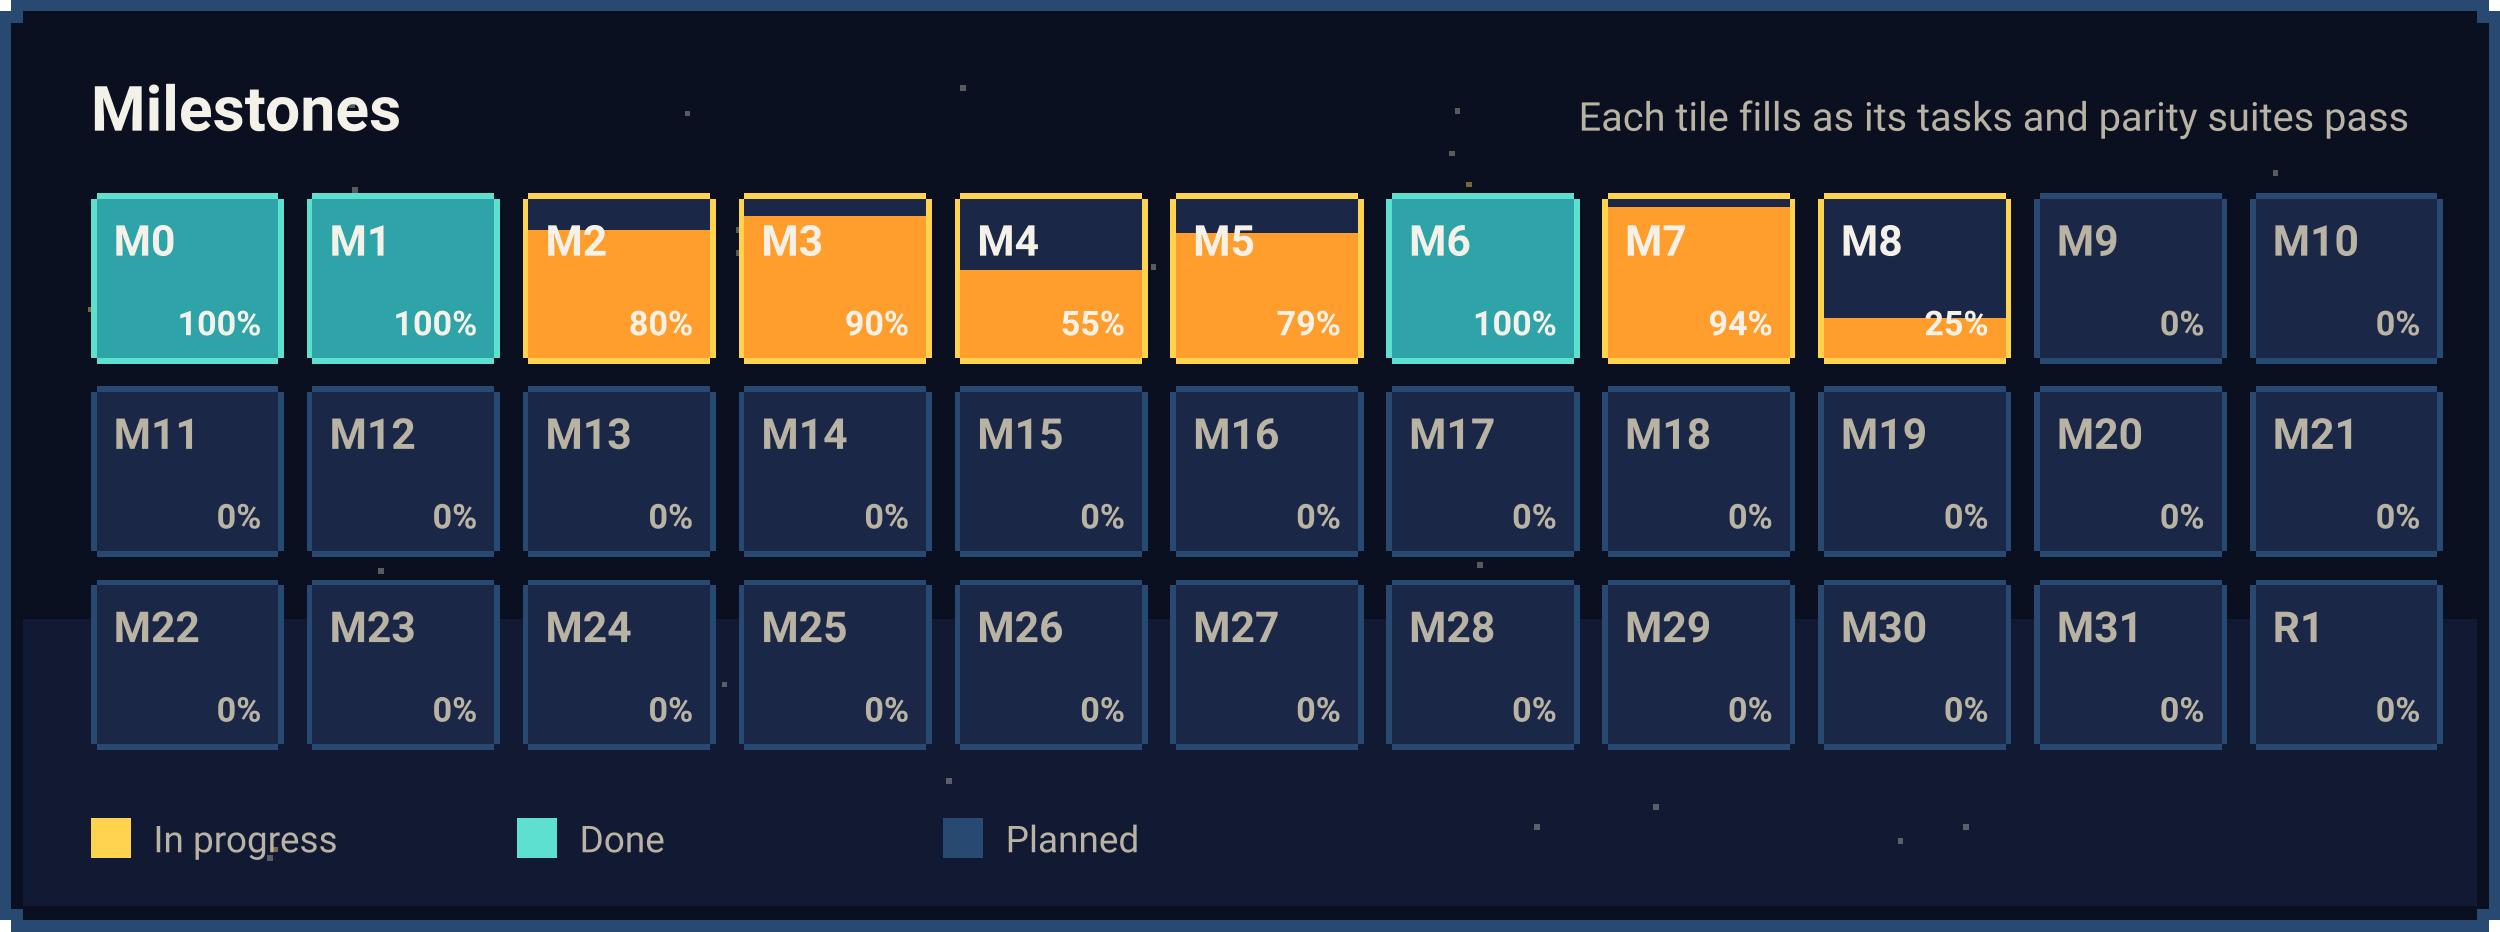
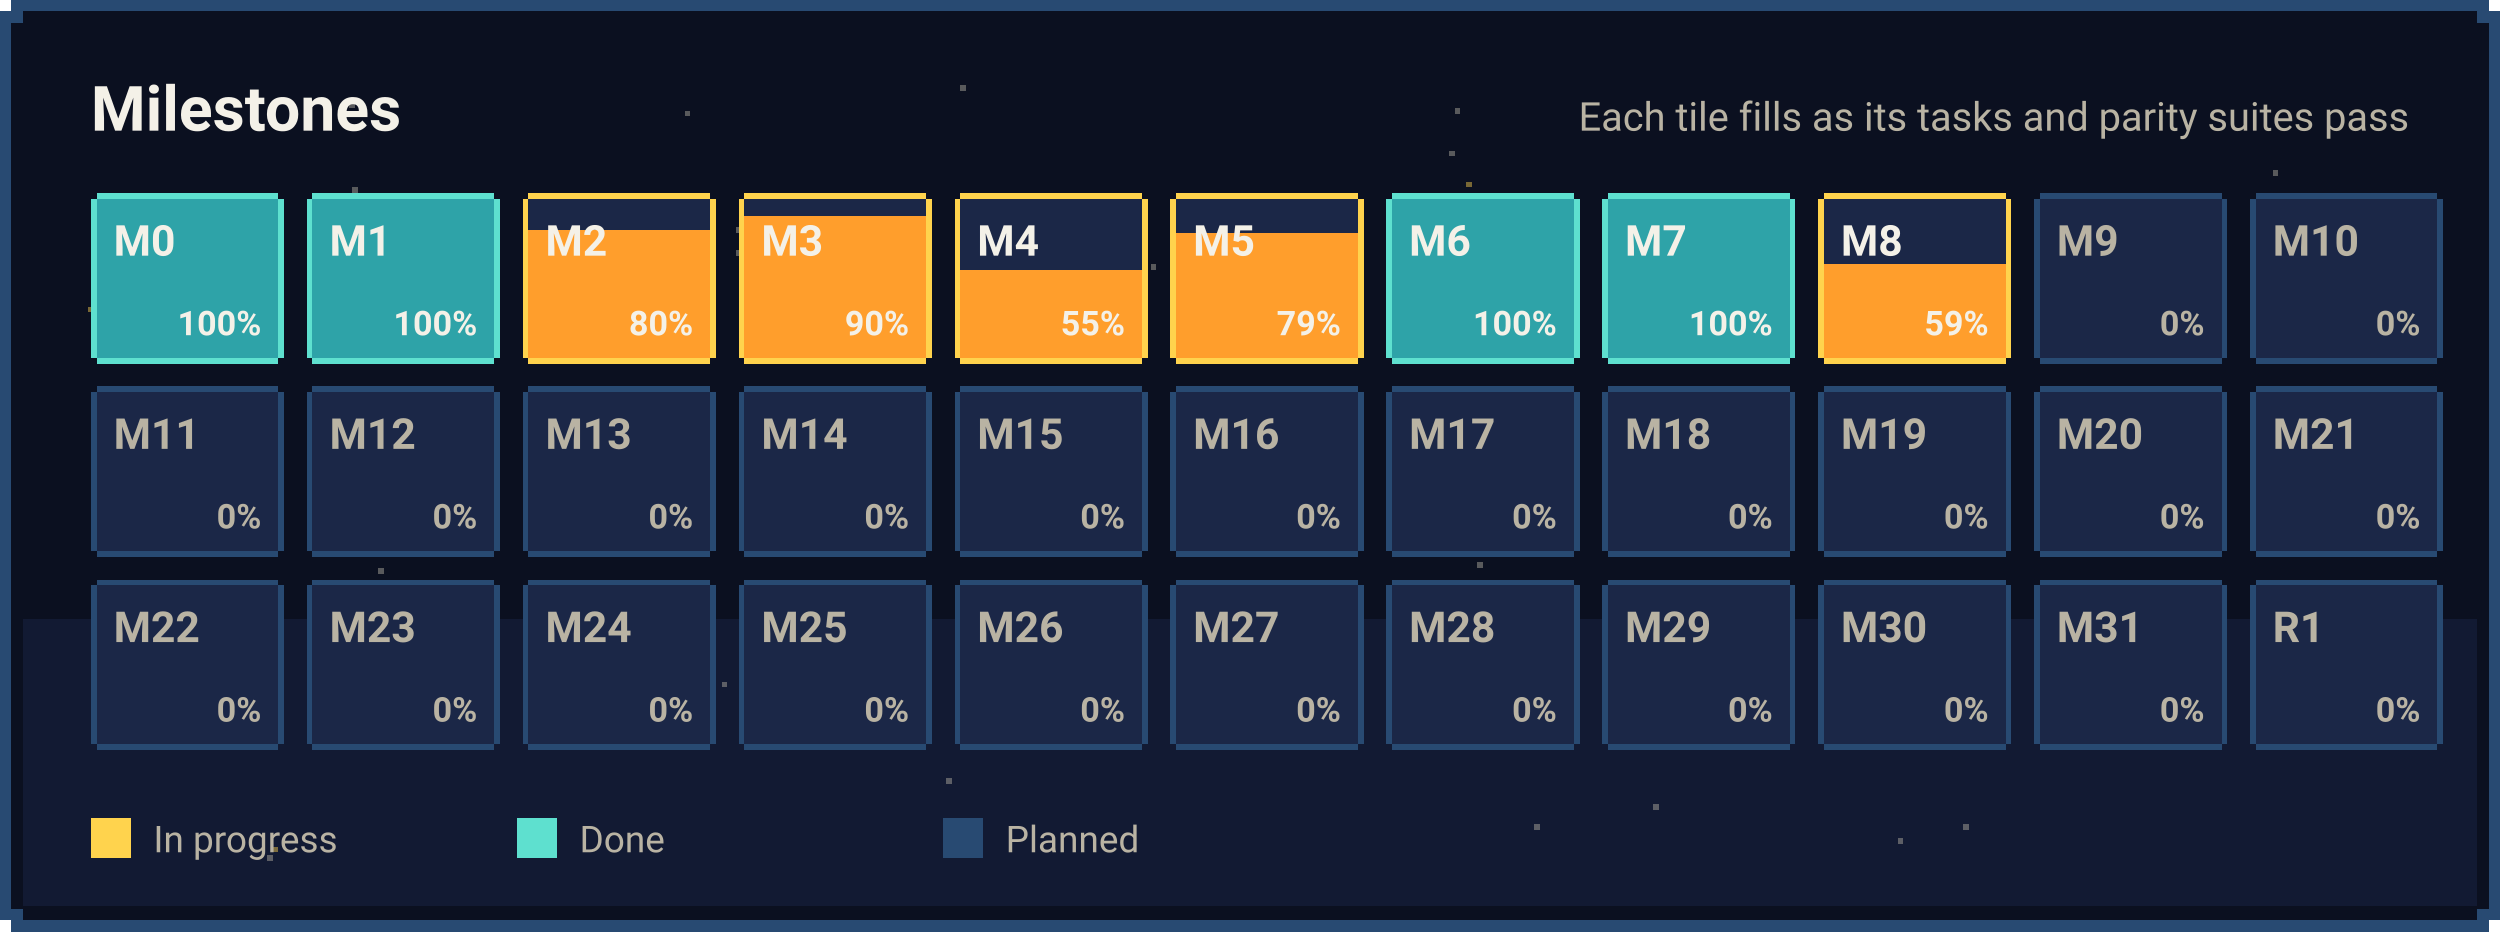
<svg xmlns="http://www.w3.org/2000/svg" width="880" height="328" viewBox="0 0 880 328" shape-rendering="crispEdges">
  <rect x="4" y="0" width="872" height="328" fill="#284A72" />
  <rect x="0" y="4" width="880" height="320" fill="#284A72" />
  <rect x="8" y="4" width="864" height="320" fill="#0B1020" />
  <rect x="4" y="8" width="872" height="312" fill="#0B1020" />
  <rect x="8" y="218" width="864" height="101" fill="#121A33" />
  <rect x="76" y="99" width="2" height="2" fill="#B9B3A3" opacity="0.45" />
  <rect x="607" y="159" width="2" height="2" fill="#FFD34D" opacity="0.45" />
  <rect x="478" y="148" width="2" height="2" fill="#B9B3A3" opacity="0.45" />
  <rect x="609" y="250" width="2" height="2" fill="#B9B3A3" opacity="0.45" />
  <rect x="93" y="138" width="2" height="2" fill="#B9B3A3" opacity="0.45" />
  <rect x="762" y="179" width="2" height="2" fill="#B9B3A3" opacity="0.45" />
  <rect x="133" y="200" width="2" height="2" fill="#B9B3A3" opacity="0.45" />
  <rect x="535" y="238" width="2" height="2" fill="#FFD34D" opacity="0.45" />
  <rect x="691" y="290" width="2" height="2" fill="#B9B3A3" opacity="0.45" />
  <rect x="259" y="80" width="2" height="2" fill="#B9B3A3" opacity="0.45" />
  <rect x="250" y="156" width="2" height="2" fill="#B9B3A3" opacity="0.45" />
  <rect x="90" y="252" width="2" height="2" fill="#B9B3A3" opacity="0.45" />
  <rect x="582" y="283" width="2" height="2" fill="#B9B3A3" opacity="0.45" />
  <rect x="512" y="38" width="2" height="2" fill="#B9B3A3" opacity="0.45" />
  <rect x="540" y="290" width="2" height="2" fill="#B9B3A3" opacity="0.45" />
  <rect x="434" y="179" width="2" height="2" fill="#B9B3A3" opacity="0.45" />
  <rect x="510" y="53" width="2" height="2" fill="#B9B3A3" opacity="0.45" />
  <rect x="242" y="166" width="2" height="2" fill="#B9B3A3" opacity="0.45" />
  <rect x="154" y="120" width="2" height="2" fill="#B9B3A3" opacity="0.45" />
  <rect x="599" y="211" width="2" height="2" fill="#B9B3A3" opacity="0.45" />
  <rect x="516" y="64" width="2" height="2" fill="#FFD34D" opacity="0.45" />
  <rect x="338" y="30" width="2" height="2" fill="#B9B3A3" opacity="0.45" />
  <rect x="254" y="240" width="2" height="2" fill="#B9B3A3" opacity="0.45" />
  <rect x="800" y="60" width="2" height="2" fill="#B9B3A3" opacity="0.45" />
  <rect x="238" y="172" width="2" height="2" fill="#B9B3A3" opacity="0.45" />
  <rect x="318" y="191" width="2" height="2" fill="#FFD34D" opacity="0.45" />
  <rect x="231" y="152" width="2" height="2" fill="#B9B3A3" opacity="0.45" />
  <rect x="687" y="77" width="2" height="2" fill="#B9B3A3" opacity="0.45" />
  <rect x="429" y="217" width="2" height="2" fill="#FFD34D" opacity="0.45" />
  <rect x="96" y="298" width="2" height="2" fill="#FFD34D" opacity="0.45" />
  <rect x="124" y="66" width="2" height="2" fill="#B9B3A3" opacity="0.45" />
  <rect x="259" y="88" width="2" height="2" fill="#B9B3A3" opacity="0.45" />
  <rect x="241" y="39" width="2" height="2" fill="#B9B3A3" opacity="0.45" />
  <rect x="94" y="301" width="2" height="2" fill="#B9B3A3" opacity="0.45" />
  <rect x="31" y="108" width="2" height="2" fill="#FFD34D" opacity="0.45" />
  <rect x="532" y="204" width="2" height="2" fill="#B9B3A3" opacity="0.45" />
  <rect x="34" y="102" width="2" height="2" fill="#B9B3A3" opacity="0.45" />
  <rect x="794" y="169" width="2" height="2" fill="#FFD34D" opacity="0.45" />
  <rect x="687" y="168" width="2" height="2" fill="#B9B3A3" opacity="0.45" />
  <rect x="586" y="89" width="2" height="2" fill="#FFD34D" opacity="0.45" />
  <rect x="520" y="198" width="2" height="2" fill="#B9B3A3" opacity="0.45" />
  <rect x="218" y="222" width="2" height="2" fill="#B9B3A3" opacity="0.45" />
  <rect x="123" y="36" width="2" height="2" fill="#B9B3A3" opacity="0.45" />
  <rect x="117" y="254" width="2" height="2" fill="#FFD34D" opacity="0.45" />
  <rect x="668" y="295" width="2" height="2" fill="#B9B3A3" opacity="0.45" />
  <rect x="383" y="221" width="2" height="2" fill="#B9B3A3" opacity="0.45" />
  <rect x="333" y="274" width="2" height="2" fill="#B9B3A3" opacity="0.45" />
  <rect x="405" y="93" width="2" height="2" fill="#B9B3A3" opacity="0.45" />
  <text x="32" y="46" font-family="'Pixelify Sans', ui-sans-serif, system-ui, -apple-system, 'Segoe UI', Roboto, sans-serif" font-size="22" font-weight="700" fill="#F4F1E8" text-anchor="start">Milestones</text>
  <text x="848" y="46" font-family="'Pixelify Sans', ui-sans-serif, system-ui, -apple-system, 'Segoe UI', Roboto, sans-serif" font-size="14" font-weight="400" fill="#B9B3A3" text-anchor="end">Each tile fills as its tasks and parity suites pass</text>
  <rect x="34" y="68" width="64" height="60" fill="#5EE0CF" />
  <rect x="32" y="70" width="68" height="56" fill="#5EE0CF" />
  <rect x="34" y="70" width="64" height="56" fill="#2EA3A8" />
  <text x="40" y="90" font-family="'Pixelify Sans', ui-sans-serif, system-ui, -apple-system, 'Segoe UI', Roboto, sans-serif" font-size="15" font-weight="700" fill="#F4F1E8" text-anchor="start">M0</text>
  <text x="92" y="118" font-family="'Pixelify Sans', ui-sans-serif, system-ui, -apple-system, 'Segoe UI', Roboto, sans-serif" font-size="12" font-weight="600" fill="#F4F1E8" text-anchor="end">100%</text>
  <rect x="110" y="68" width="64" height="60" fill="#5EE0CF" />
  <rect x="108" y="70" width="68" height="56" fill="#5EE0CF" />
  <rect x="110" y="70" width="64" height="56" fill="#2EA3A8" />
  <text x="116" y="90" font-family="'Pixelify Sans', ui-sans-serif, system-ui, -apple-system, 'Segoe UI', Roboto, sans-serif" font-size="15" font-weight="700" fill="#F4F1E8" text-anchor="start">M1</text>
  <text x="168" y="118" font-family="'Pixelify Sans', ui-sans-serif, system-ui, -apple-system, 'Segoe UI', Roboto, sans-serif" font-size="12" font-weight="600" fill="#F4F1E8" text-anchor="end">100%</text>
  <rect x="186" y="68" width="64" height="60" fill="#FFD34D" />
  <rect x="184" y="70" width="68" height="56" fill="#FFD34D" />
  <rect x="186" y="70" width="64" height="56" fill="#1B2747" />
  <rect x="186" y="81" width="64" height="45" fill="#FF9E2C" />
  <text x="192" y="90" font-family="'Pixelify Sans', ui-sans-serif, system-ui, -apple-system, 'Segoe UI', Roboto, sans-serif" font-size="15" font-weight="700" fill="#F4F1E8" text-anchor="start">M2</text>
  <text x="244" y="118" font-family="'Pixelify Sans', ui-sans-serif, system-ui, -apple-system, 'Segoe UI', Roboto, sans-serif" font-size="12" font-weight="600" fill="#F4F1E8" text-anchor="end">80%</text>
  <rect x="262" y="68" width="64" height="60" fill="#FFD34D" />
  <rect x="260" y="70" width="68" height="56" fill="#FFD34D" />
  <rect x="262" y="70" width="64" height="56" fill="#1B2747" />
  <rect x="262" y="76" width="64" height="50" fill="#FF9E2C" />
  <text x="268" y="90" font-family="'Pixelify Sans', ui-sans-serif, system-ui, -apple-system, 'Segoe UI', Roboto, sans-serif" font-size="15" font-weight="700" fill="#F4F1E8" text-anchor="start">M3</text>
  <text x="320" y="118" font-family="'Pixelify Sans', ui-sans-serif, system-ui, -apple-system, 'Segoe UI', Roboto, sans-serif" font-size="12" font-weight="600" fill="#F4F1E8" text-anchor="end">90%</text>
  <rect x="338" y="68" width="64" height="60" fill="#FFD34D" />
  <rect x="336" y="70" width="68" height="56" fill="#FFD34D" />
  <rect x="338" y="70" width="64" height="56" fill="#1B2747" />
  <rect x="338" y="95" width="64" height="31" fill="#FF9E2C" />
  <text x="344" y="90" font-family="'Pixelify Sans', ui-sans-serif, system-ui, -apple-system, 'Segoe UI', Roboto, sans-serif" font-size="15" font-weight="700" fill="#F4F1E8" text-anchor="start">M4</text>
  <text x="396" y="118" font-family="'Pixelify Sans', ui-sans-serif, system-ui, -apple-system, 'Segoe UI', Roboto, sans-serif" font-size="12" font-weight="600" fill="#F4F1E8" text-anchor="end">55%</text>
  <rect x="414" y="68" width="64" height="60" fill="#FFD34D" />
  <rect x="412" y="70" width="68" height="56" fill="#FFD34D" />
  <rect x="414" y="70" width="64" height="56" fill="#1B2747" />
  <rect x="414" y="82" width="64" height="44" fill="#FF9E2C" />
  <text x="420" y="90" font-family="'Pixelify Sans', ui-sans-serif, system-ui, -apple-system, 'Segoe UI', Roboto, sans-serif" font-size="15" font-weight="700" fill="#F4F1E8" text-anchor="start">M5</text>
  <text x="472" y="118" font-family="'Pixelify Sans', ui-sans-serif, system-ui, -apple-system, 'Segoe UI', Roboto, sans-serif" font-size="12" font-weight="600" fill="#F4F1E8" text-anchor="end">79%</text>
  <rect x="490" y="68" width="64" height="60" fill="#5EE0CF" />
  <rect x="488" y="70" width="68" height="56" fill="#5EE0CF" />
  <rect x="490" y="70" width="64" height="56" fill="#2EA3A8" />
  <text x="496" y="90" font-family="'Pixelify Sans', ui-sans-serif, system-ui, -apple-system, 'Segoe UI', Roboto, sans-serif" font-size="15" font-weight="700" fill="#F4F1E8" text-anchor="start">M6</text>
  <text x="548" y="118" font-family="'Pixelify Sans', ui-sans-serif, system-ui, -apple-system, 'Segoe UI', Roboto, sans-serif" font-size="12" font-weight="600" fill="#F4F1E8" text-anchor="end">100%</text>
-   <rect x="566" y="68" width="64" height="60" fill="#FFD34D" />
-   <rect x="564" y="70" width="68" height="56" fill="#FFD34D" />
-   <rect x="566" y="70" width="64" height="56" fill="#1B2747" />
-   <rect x="566" y="73" width="64" height="53" fill="#FF9E2C" />
+   <rect x="566" y="68" width="64" height="60" fill="#5EE0CF" />
+   <rect x="564" y="70" width="68" height="56" fill="#5EE0CF" />
+   <rect x="566" y="70" width="64" height="56" fill="#2EA3A8" />
  <text x="572" y="90" font-family="'Pixelify Sans', ui-sans-serif, system-ui, -apple-system, 'Segoe UI', Roboto, sans-serif" font-size="15" font-weight="700" fill="#F4F1E8" text-anchor="start">M7</text>
-   <text x="624" y="118" font-family="'Pixelify Sans', ui-sans-serif, system-ui, -apple-system, 'Segoe UI', Roboto, sans-serif" font-size="12" font-weight="600" fill="#F4F1E8" text-anchor="end">94%</text>
+   <text x="624" y="118" font-family="'Pixelify Sans', ui-sans-serif, system-ui, -apple-system, 'Segoe UI', Roboto, sans-serif" font-size="12" font-weight="600" fill="#F4F1E8" text-anchor="end">100%</text>
  <rect x="642" y="68" width="64" height="60" fill="#FFD34D" />
  <rect x="640" y="70" width="68" height="56" fill="#FFD34D" />
  <rect x="642" y="70" width="64" height="56" fill="#1B2747" />
-   <rect x="642" y="112" width="64" height="14" fill="#FF9E2C" />
+   <rect x="642" y="93" width="64" height="33" fill="#FF9E2C" />
  <text x="648" y="90" font-family="'Pixelify Sans', ui-sans-serif, system-ui, -apple-system, 'Segoe UI', Roboto, sans-serif" font-size="15" font-weight="700" fill="#F4F1E8" text-anchor="start">M8</text>
-   <text x="700" y="118" font-family="'Pixelify Sans', ui-sans-serif, system-ui, -apple-system, 'Segoe UI', Roboto, sans-serif" font-size="12" font-weight="600" fill="#F4F1E8" text-anchor="end">25%</text>
+   <text x="700" y="118" font-family="'Pixelify Sans', ui-sans-serif, system-ui, -apple-system, 'Segoe UI', Roboto, sans-serif" font-size="12" font-weight="600" fill="#F4F1E8" text-anchor="end">59%</text>
  <rect x="718" y="68" width="64" height="60" fill="#284A72" />
  <rect x="716" y="70" width="68" height="56" fill="#284A72" />
  <rect x="718" y="70" width="64" height="56" fill="#1B2747" />
  <text x="724" y="90" font-family="'Pixelify Sans', ui-sans-serif, system-ui, -apple-system, 'Segoe UI', Roboto, sans-serif" font-size="15" font-weight="700" fill="#B9B3A3" text-anchor="start">M9</text>
  <text x="776" y="118" font-family="'Pixelify Sans', ui-sans-serif, system-ui, -apple-system, 'Segoe UI', Roboto, sans-serif" font-size="12" font-weight="600" fill="#B9B3A3" text-anchor="end">0%</text>
  <rect x="794" y="68" width="64" height="60" fill="#284A72" />
  <rect x="792" y="70" width="68" height="56" fill="#284A72" />
  <rect x="794" y="70" width="64" height="56" fill="#1B2747" />
  <text x="800" y="90" font-family="'Pixelify Sans', ui-sans-serif, system-ui, -apple-system, 'Segoe UI', Roboto, sans-serif" font-size="15" font-weight="700" fill="#B9B3A3" text-anchor="start">M10</text>
  <text x="852" y="118" font-family="'Pixelify Sans', ui-sans-serif, system-ui, -apple-system, 'Segoe UI', Roboto, sans-serif" font-size="12" font-weight="600" fill="#B9B3A3" text-anchor="end">0%</text>
  <rect x="34" y="136" width="64" height="60" fill="#284A72" />
  <rect x="32" y="138" width="68" height="56" fill="#284A72" />
  <rect x="34" y="138" width="64" height="56" fill="#1B2747" />
  <text x="40" y="158" font-family="'Pixelify Sans', ui-sans-serif, system-ui, -apple-system, 'Segoe UI', Roboto, sans-serif" font-size="15" font-weight="700" fill="#B9B3A3" text-anchor="start">M11</text>
  <text x="92" y="186" font-family="'Pixelify Sans', ui-sans-serif, system-ui, -apple-system, 'Segoe UI', Roboto, sans-serif" font-size="12" font-weight="600" fill="#B9B3A3" text-anchor="end">0%</text>
  <rect x="110" y="136" width="64" height="60" fill="#284A72" />
  <rect x="108" y="138" width="68" height="56" fill="#284A72" />
  <rect x="110" y="138" width="64" height="56" fill="#1B2747" />
  <text x="116" y="158" font-family="'Pixelify Sans', ui-sans-serif, system-ui, -apple-system, 'Segoe UI', Roboto, sans-serif" font-size="15" font-weight="700" fill="#B9B3A3" text-anchor="start">M12</text>
  <text x="168" y="186" font-family="'Pixelify Sans', ui-sans-serif, system-ui, -apple-system, 'Segoe UI', Roboto, sans-serif" font-size="12" font-weight="600" fill="#B9B3A3" text-anchor="end">0%</text>
  <rect x="186" y="136" width="64" height="60" fill="#284A72" />
  <rect x="184" y="138" width="68" height="56" fill="#284A72" />
  <rect x="186" y="138" width="64" height="56" fill="#1B2747" />
  <text x="192" y="158" font-family="'Pixelify Sans', ui-sans-serif, system-ui, -apple-system, 'Segoe UI', Roboto, sans-serif" font-size="15" font-weight="700" fill="#B9B3A3" text-anchor="start">M13</text>
  <text x="244" y="186" font-family="'Pixelify Sans', ui-sans-serif, system-ui, -apple-system, 'Segoe UI', Roboto, sans-serif" font-size="12" font-weight="600" fill="#B9B3A3" text-anchor="end">0%</text>
  <rect x="262" y="136" width="64" height="60" fill="#284A72" />
  <rect x="260" y="138" width="68" height="56" fill="#284A72" />
  <rect x="262" y="138" width="64" height="56" fill="#1B2747" />
  <text x="268" y="158" font-family="'Pixelify Sans', ui-sans-serif, system-ui, -apple-system, 'Segoe UI', Roboto, sans-serif" font-size="15" font-weight="700" fill="#B9B3A3" text-anchor="start">M14</text>
  <text x="320" y="186" font-family="'Pixelify Sans', ui-sans-serif, system-ui, -apple-system, 'Segoe UI', Roboto, sans-serif" font-size="12" font-weight="600" fill="#B9B3A3" text-anchor="end">0%</text>
  <rect x="338" y="136" width="64" height="60" fill="#284A72" />
  <rect x="336" y="138" width="68" height="56" fill="#284A72" />
  <rect x="338" y="138" width="64" height="56" fill="#1B2747" />
  <text x="344" y="158" font-family="'Pixelify Sans', ui-sans-serif, system-ui, -apple-system, 'Segoe UI', Roboto, sans-serif" font-size="15" font-weight="700" fill="#B9B3A3" text-anchor="start">M15</text>
  <text x="396" y="186" font-family="'Pixelify Sans', ui-sans-serif, system-ui, -apple-system, 'Segoe UI', Roboto, sans-serif" font-size="12" font-weight="600" fill="#B9B3A3" text-anchor="end">0%</text>
  <rect x="414" y="136" width="64" height="60" fill="#284A72" />
  <rect x="412" y="138" width="68" height="56" fill="#284A72" />
  <rect x="414" y="138" width="64" height="56" fill="#1B2747" />
  <text x="420" y="158" font-family="'Pixelify Sans', ui-sans-serif, system-ui, -apple-system, 'Segoe UI', Roboto, sans-serif" font-size="15" font-weight="700" fill="#B9B3A3" text-anchor="start">M16</text>
  <text x="472" y="186" font-family="'Pixelify Sans', ui-sans-serif, system-ui, -apple-system, 'Segoe UI', Roboto, sans-serif" font-size="12" font-weight="600" fill="#B9B3A3" text-anchor="end">0%</text>
  <rect x="490" y="136" width="64" height="60" fill="#284A72" />
  <rect x="488" y="138" width="68" height="56" fill="#284A72" />
  <rect x="490" y="138" width="64" height="56" fill="#1B2747" />
  <text x="496" y="158" font-family="'Pixelify Sans', ui-sans-serif, system-ui, -apple-system, 'Segoe UI', Roboto, sans-serif" font-size="15" font-weight="700" fill="#B9B3A3" text-anchor="start">M17</text>
  <text x="548" y="186" font-family="'Pixelify Sans', ui-sans-serif, system-ui, -apple-system, 'Segoe UI', Roboto, sans-serif" font-size="12" font-weight="600" fill="#B9B3A3" text-anchor="end">0%</text>
  <rect x="566" y="136" width="64" height="60" fill="#284A72" />
  <rect x="564" y="138" width="68" height="56" fill="#284A72" />
  <rect x="566" y="138" width="64" height="56" fill="#1B2747" />
  <text x="572" y="158" font-family="'Pixelify Sans', ui-sans-serif, system-ui, -apple-system, 'Segoe UI', Roboto, sans-serif" font-size="15" font-weight="700" fill="#B9B3A3" text-anchor="start">M18</text>
  <text x="624" y="186" font-family="'Pixelify Sans', ui-sans-serif, system-ui, -apple-system, 'Segoe UI', Roboto, sans-serif" font-size="12" font-weight="600" fill="#B9B3A3" text-anchor="end">0%</text>
  <rect x="642" y="136" width="64" height="60" fill="#284A72" />
  <rect x="640" y="138" width="68" height="56" fill="#284A72" />
  <rect x="642" y="138" width="64" height="56" fill="#1B2747" />
  <text x="648" y="158" font-family="'Pixelify Sans', ui-sans-serif, system-ui, -apple-system, 'Segoe UI', Roboto, sans-serif" font-size="15" font-weight="700" fill="#B9B3A3" text-anchor="start">M19</text>
  <text x="700" y="186" font-family="'Pixelify Sans', ui-sans-serif, system-ui, -apple-system, 'Segoe UI', Roboto, sans-serif" font-size="12" font-weight="600" fill="#B9B3A3" text-anchor="end">0%</text>
  <rect x="718" y="136" width="64" height="60" fill="#284A72" />
  <rect x="716" y="138" width="68" height="56" fill="#284A72" />
  <rect x="718" y="138" width="64" height="56" fill="#1B2747" />
  <text x="724" y="158" font-family="'Pixelify Sans', ui-sans-serif, system-ui, -apple-system, 'Segoe UI', Roboto, sans-serif" font-size="15" font-weight="700" fill="#B9B3A3" text-anchor="start">M20</text>
  <text x="776" y="186" font-family="'Pixelify Sans', ui-sans-serif, system-ui, -apple-system, 'Segoe UI', Roboto, sans-serif" font-size="12" font-weight="600" fill="#B9B3A3" text-anchor="end">0%</text>
  <rect x="794" y="136" width="64" height="60" fill="#284A72" />
  <rect x="792" y="138" width="68" height="56" fill="#284A72" />
  <rect x="794" y="138" width="64" height="56" fill="#1B2747" />
  <text x="800" y="158" font-family="'Pixelify Sans', ui-sans-serif, system-ui, -apple-system, 'Segoe UI', Roboto, sans-serif" font-size="15" font-weight="700" fill="#B9B3A3" text-anchor="start">M21</text>
  <text x="852" y="186" font-family="'Pixelify Sans', ui-sans-serif, system-ui, -apple-system, 'Segoe UI', Roboto, sans-serif" font-size="12" font-weight="600" fill="#B9B3A3" text-anchor="end">0%</text>
  <rect x="34" y="204" width="64" height="60" fill="#284A72" />
  <rect x="32" y="206" width="68" height="56" fill="#284A72" />
  <rect x="34" y="206" width="64" height="56" fill="#1B2747" />
  <text x="40" y="226" font-family="'Pixelify Sans', ui-sans-serif, system-ui, -apple-system, 'Segoe UI', Roboto, sans-serif" font-size="15" font-weight="700" fill="#B9B3A3" text-anchor="start">M22</text>
  <text x="92" y="254" font-family="'Pixelify Sans', ui-sans-serif, system-ui, -apple-system, 'Segoe UI', Roboto, sans-serif" font-size="12" font-weight="600" fill="#B9B3A3" text-anchor="end">0%</text>
  <rect x="110" y="204" width="64" height="60" fill="#284A72" />
  <rect x="108" y="206" width="68" height="56" fill="#284A72" />
  <rect x="110" y="206" width="64" height="56" fill="#1B2747" />
  <text x="116" y="226" font-family="'Pixelify Sans', ui-sans-serif, system-ui, -apple-system, 'Segoe UI', Roboto, sans-serif" font-size="15" font-weight="700" fill="#B9B3A3" text-anchor="start">M23</text>
  <text x="168" y="254" font-family="'Pixelify Sans', ui-sans-serif, system-ui, -apple-system, 'Segoe UI', Roboto, sans-serif" font-size="12" font-weight="600" fill="#B9B3A3" text-anchor="end">0%</text>
  <rect x="186" y="204" width="64" height="60" fill="#284A72" />
  <rect x="184" y="206" width="68" height="56" fill="#284A72" />
  <rect x="186" y="206" width="64" height="56" fill="#1B2747" />
  <text x="192" y="226" font-family="'Pixelify Sans', ui-sans-serif, system-ui, -apple-system, 'Segoe UI', Roboto, sans-serif" font-size="15" font-weight="700" fill="#B9B3A3" text-anchor="start">M24</text>
  <text x="244" y="254" font-family="'Pixelify Sans', ui-sans-serif, system-ui, -apple-system, 'Segoe UI', Roboto, sans-serif" font-size="12" font-weight="600" fill="#B9B3A3" text-anchor="end">0%</text>
  <rect x="262" y="204" width="64" height="60" fill="#284A72" />
  <rect x="260" y="206" width="68" height="56" fill="#284A72" />
  <rect x="262" y="206" width="64" height="56" fill="#1B2747" />
  <text x="268" y="226" font-family="'Pixelify Sans', ui-sans-serif, system-ui, -apple-system, 'Segoe UI', Roboto, sans-serif" font-size="15" font-weight="700" fill="#B9B3A3" text-anchor="start">M25</text>
  <text x="320" y="254" font-family="'Pixelify Sans', ui-sans-serif, system-ui, -apple-system, 'Segoe UI', Roboto, sans-serif" font-size="12" font-weight="600" fill="#B9B3A3" text-anchor="end">0%</text>
  <rect x="338" y="204" width="64" height="60" fill="#284A72" />
  <rect x="336" y="206" width="68" height="56" fill="#284A72" />
  <rect x="338" y="206" width="64" height="56" fill="#1B2747" />
  <text x="344" y="226" font-family="'Pixelify Sans', ui-sans-serif, system-ui, -apple-system, 'Segoe UI', Roboto, sans-serif" font-size="15" font-weight="700" fill="#B9B3A3" text-anchor="start">M26</text>
  <text x="396" y="254" font-family="'Pixelify Sans', ui-sans-serif, system-ui, -apple-system, 'Segoe UI', Roboto, sans-serif" font-size="12" font-weight="600" fill="#B9B3A3" text-anchor="end">0%</text>
  <rect x="414" y="204" width="64" height="60" fill="#284A72" />
  <rect x="412" y="206" width="68" height="56" fill="#284A72" />
  <rect x="414" y="206" width="64" height="56" fill="#1B2747" />
  <text x="420" y="226" font-family="'Pixelify Sans', ui-sans-serif, system-ui, -apple-system, 'Segoe UI', Roboto, sans-serif" font-size="15" font-weight="700" fill="#B9B3A3" text-anchor="start">M27</text>
  <text x="472" y="254" font-family="'Pixelify Sans', ui-sans-serif, system-ui, -apple-system, 'Segoe UI', Roboto, sans-serif" font-size="12" font-weight="600" fill="#B9B3A3" text-anchor="end">0%</text>
  <rect x="490" y="204" width="64" height="60" fill="#284A72" />
  <rect x="488" y="206" width="68" height="56" fill="#284A72" />
  <rect x="490" y="206" width="64" height="56" fill="#1B2747" />
  <text x="496" y="226" font-family="'Pixelify Sans', ui-sans-serif, system-ui, -apple-system, 'Segoe UI', Roboto, sans-serif" font-size="15" font-weight="700" fill="#B9B3A3" text-anchor="start">M28</text>
  <text x="548" y="254" font-family="'Pixelify Sans', ui-sans-serif, system-ui, -apple-system, 'Segoe UI', Roboto, sans-serif" font-size="12" font-weight="600" fill="#B9B3A3" text-anchor="end">0%</text>
  <rect x="566" y="204" width="64" height="60" fill="#284A72" />
  <rect x="564" y="206" width="68" height="56" fill="#284A72" />
  <rect x="566" y="206" width="64" height="56" fill="#1B2747" />
  <text x="572" y="226" font-family="'Pixelify Sans', ui-sans-serif, system-ui, -apple-system, 'Segoe UI', Roboto, sans-serif" font-size="15" font-weight="700" fill="#B9B3A3" text-anchor="start">M29</text>
  <text x="624" y="254" font-family="'Pixelify Sans', ui-sans-serif, system-ui, -apple-system, 'Segoe UI', Roboto, sans-serif" font-size="12" font-weight="600" fill="#B9B3A3" text-anchor="end">0%</text>
  <rect x="642" y="204" width="64" height="60" fill="#284A72" />
  <rect x="640" y="206" width="68" height="56" fill="#284A72" />
  <rect x="642" y="206" width="64" height="56" fill="#1B2747" />
  <text x="648" y="226" font-family="'Pixelify Sans', ui-sans-serif, system-ui, -apple-system, 'Segoe UI', Roboto, sans-serif" font-size="15" font-weight="700" fill="#B9B3A3" text-anchor="start">M30</text>
  <text x="700" y="254" font-family="'Pixelify Sans', ui-sans-serif, system-ui, -apple-system, 'Segoe UI', Roboto, sans-serif" font-size="12" font-weight="600" fill="#B9B3A3" text-anchor="end">0%</text>
  <rect x="718" y="204" width="64" height="60" fill="#284A72" />
  <rect x="716" y="206" width="68" height="56" fill="#284A72" />
  <rect x="718" y="206" width="64" height="56" fill="#1B2747" />
  <text x="724" y="226" font-family="'Pixelify Sans', ui-sans-serif, system-ui, -apple-system, 'Segoe UI', Roboto, sans-serif" font-size="15" font-weight="700" fill="#B9B3A3" text-anchor="start">M31</text>
  <text x="776" y="254" font-family="'Pixelify Sans', ui-sans-serif, system-ui, -apple-system, 'Segoe UI', Roboto, sans-serif" font-size="12" font-weight="600" fill="#B9B3A3" text-anchor="end">0%</text>
  <rect x="794" y="204" width="64" height="60" fill="#284A72" />
  <rect x="792" y="206" width="68" height="56" fill="#284A72" />
  <rect x="794" y="206" width="64" height="56" fill="#1B2747" />
  <text x="800" y="226" font-family="'Pixelify Sans', ui-sans-serif, system-ui, -apple-system, 'Segoe UI', Roboto, sans-serif" font-size="15" font-weight="700" fill="#B9B3A3" text-anchor="start">R1</text>
  <text x="852" y="254" font-family="'Pixelify Sans', ui-sans-serif, system-ui, -apple-system, 'Segoe UI', Roboto, sans-serif" font-size="12" font-weight="600" fill="#B9B3A3" text-anchor="end">0%</text>
  <rect x="32" y="288" width="14" height="14" fill="#FFD34D" />
  <text x="54" y="300" font-family="'Pixelify Sans', ui-sans-serif, system-ui, -apple-system, 'Segoe UI', Roboto, sans-serif" font-size="13" font-weight="400" fill="#B9B3A3" text-anchor="start">In progress</text>
  <rect x="182" y="288" width="14" height="14" fill="#5EE0CF" />
  <text x="204" y="300" font-family="'Pixelify Sans', ui-sans-serif, system-ui, -apple-system, 'Segoe UI', Roboto, sans-serif" font-size="13" font-weight="400" fill="#B9B3A3" text-anchor="start">Done</text>
  <rect x="332" y="288" width="14" height="14" fill="#284A72" />
  <text x="354" y="300" font-family="'Pixelify Sans', ui-sans-serif, system-ui, -apple-system, 'Segoe UI', Roboto, sans-serif" font-size="13" font-weight="400" fill="#B9B3A3" text-anchor="start">Planned</text>
</svg>
